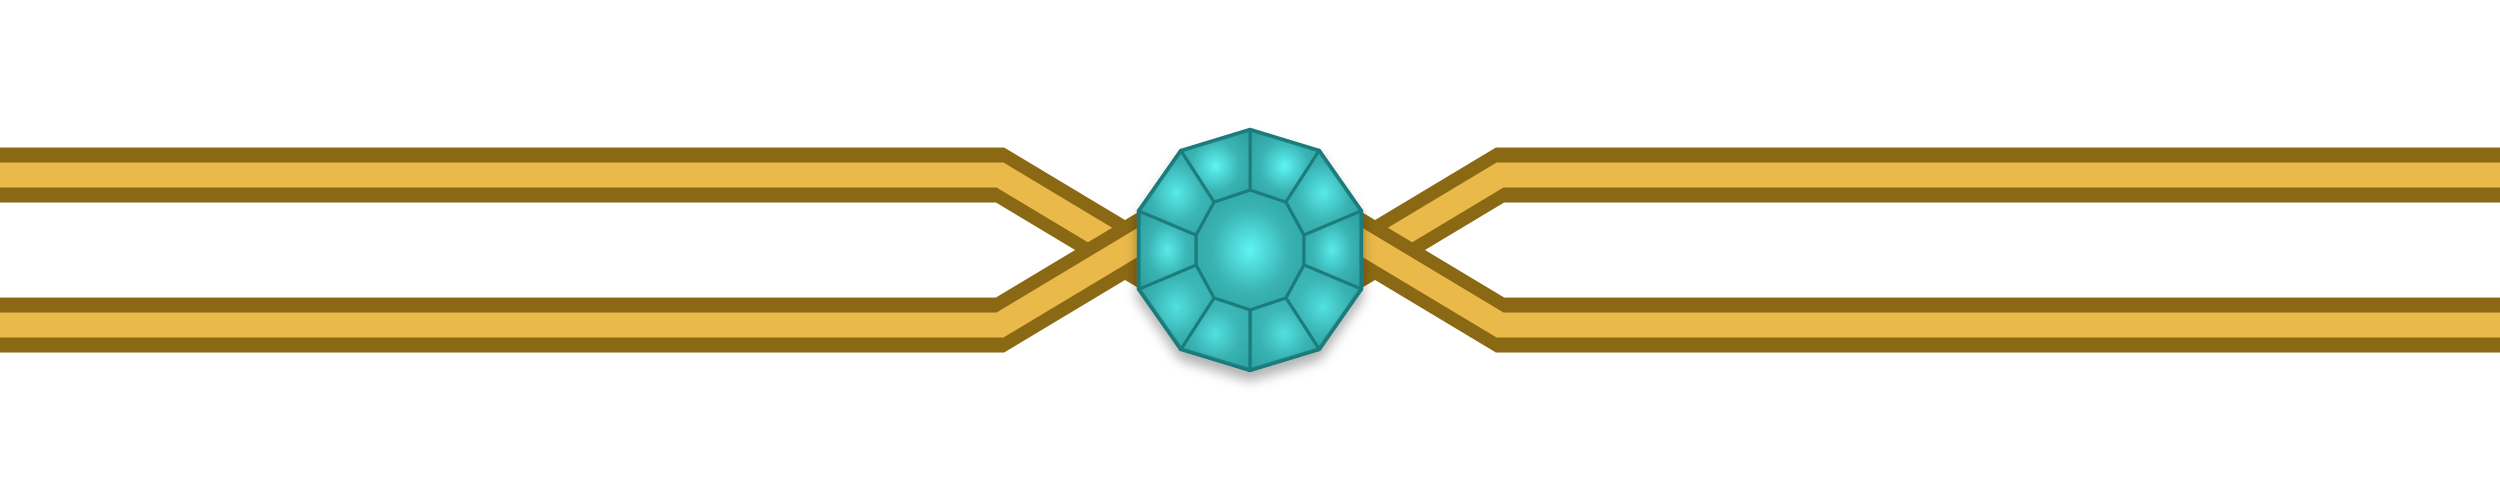
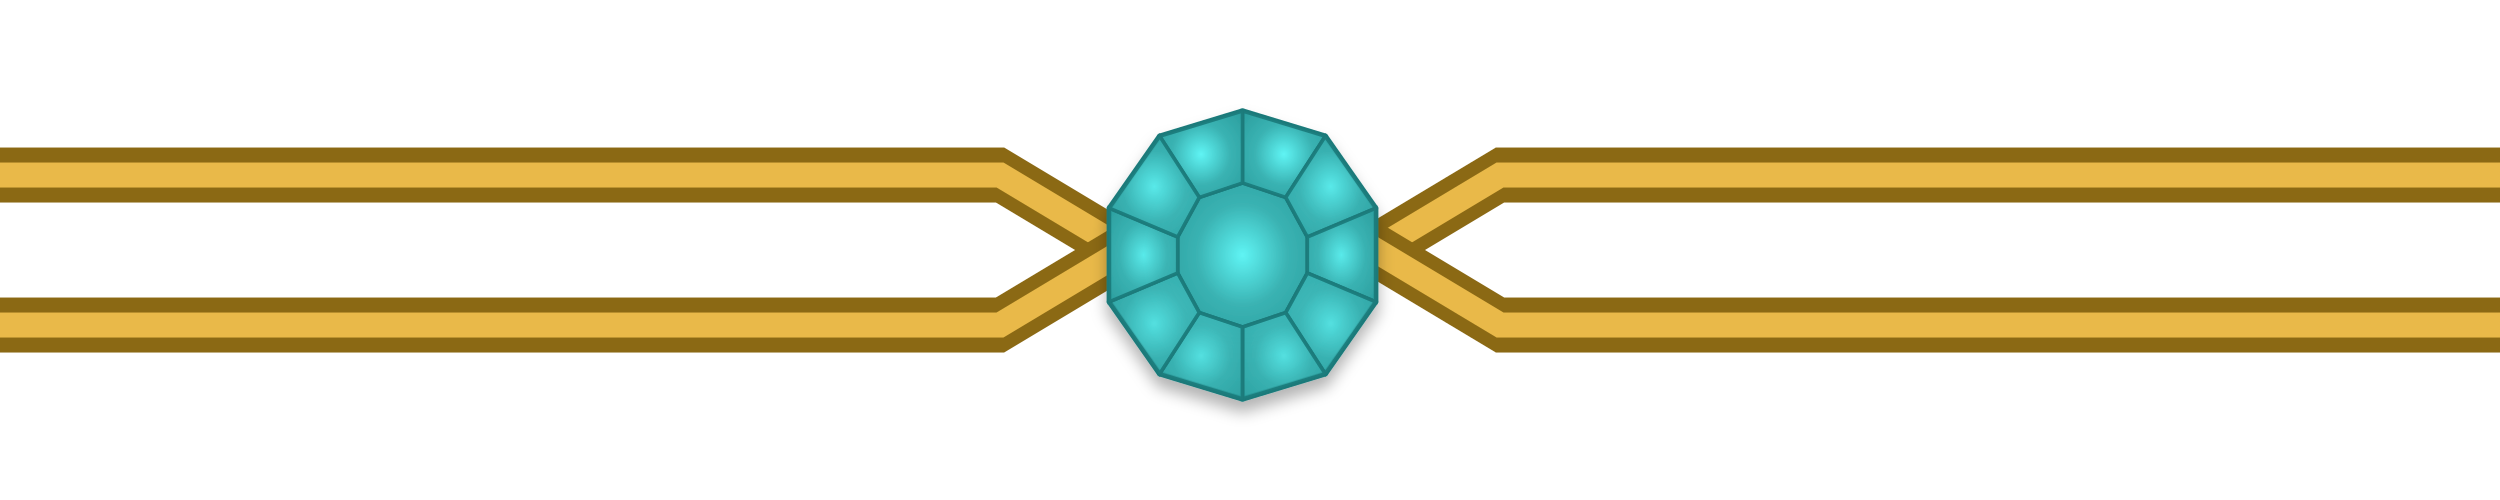
<svg xmlns="http://www.w3.org/2000/svg" viewBox="0 0 1000 200" preserveAspectRatio="xMidYMid meet">
  <defs>
    <linearGradient id="goldColor" x1="0%" y1="0%" x2="100%" y2="0%">
      <stop offset="0%" style="stop-color:#E9B949;stop-opacity:1" />
      <stop offset="100%" style="stop-color:#E9B949;stop-opacity:1" />
    </linearGradient>
    <linearGradient id="octagonGradient" x1="0%" y1="0%" x2="100%" y2="100%">
      <stop offset="0%" stop-color="#4ADBDB" />
      <stop offset="50%" stop-color="#3AB3B3" />
      <stop offset="100%" stop-color="#2A9D9D" />
    </linearGradient>
    <linearGradient id="octagonHoverGradient" x1="0%" y1="0%" x2="100%" y2="100%">
      <stop offset="0%" stop-color="#DB4ADB" />
      <stop offset="50%" stop-color="#B33AB3" />
      <stop offset="100%" stop-color="#9D2A9D" />
    </linearGradient>
    <radialGradient id="positionGradient" cx="50%" cy="50%" r="70%" fx="50%" fy="50%">
      <stop offset="0%" stop-color="#5FF4F4" />
      <stop offset="50%" stop-color="#3AB3B3" />
      <stop offset="100%" stop-color="#2A9D9D" />
      <animate attributeName="fx" values="30%;70%;30%" dur="5s" repeatCount="indefinite" />
      <animate attributeName="fy" values="30%;70%;30%" dur="4s" repeatCount="indefinite" />
    </radialGradient>
    <radialGradient id="positionHoverGradient" cx="50%" cy="50%" r="70%" fx="50%" fy="50%">
      <stop offset="0%" stop-color="#F45FF4" />
      <stop offset="50%" stop-color="#B33AB3" />
      <stop offset="100%" stop-color="#9D2A9D" />
      <animate attributeName="fx" values="30%;70%;30%" dur="2s" repeatCount="indefinite" />
      <animate attributeName="fy" values="30%;70%;30%" dur="1.5s" repeatCount="indefinite" />
    </radialGradient>
    <filter id="shimmerFilter" x="-50%" y="-50%" width="200%" height="200%">
      <feTurbulence type="fractalNoise" baseFrequency="0.01 0.05" numOctaves="2" result="noise" seed="0">
        <animate attributeName="seed" values="0;100;0" dur="10s" repeatCount="indefinite" />
      </feTurbulence>
      <feDisplacementMap in="SourceGraphic" in2="noise" scale="5" />
    </filter>
    <filter id="shimmerHoverFilter" x="-50%" y="-50%" width="200%" height="200%">
      <feTurbulence type="fractalNoise" baseFrequency="0.02 0.1" numOctaves="3" result="noise" seed="0">
        <animate attributeName="seed" values="0;100;0" dur="3s" repeatCount="indefinite" />
      </feTurbulence>
      <feDisplacementMap in="SourceGraphic" in2="noise" scale="7" />
    </filter>
    <filter id="shadow" x="-20%" y="-20%" width="140%" height="140%">
      <feDropShadow dx="0" dy="3" stdDeviation="2" flood-opacity="0.3" />
    </filter>
  </defs>
  <style>
    .gem {
      filter: url(#shadow);
      transition: filter 0.5s ease;
    }
    .gem:hover {
      filter: url(#shadow) url(#shimmerHoverFilter);
    }
    .gem-body {
      fill: url(#positionGradient);
      stroke: #1A7A7A;
      stroke-width: 1.5;
      transition: fill 0.3s ease, stroke 0.3s ease;
    }
    .gem:hover .gem-body {
      fill: url(#positionHoverGradient);
      stroke: #7A1A7A;
    }
    .gem-facet {
      fill: url(#positionGradient);
      stroke: #1A7A7A;
      stroke-width: 1;
      stroke-opacity: 0.9;
      transition: fill 0.3s ease, stroke 0.3s ease;
    }
    .gem:hover .gem-facet {
      fill: url(#positionHoverGradient);
      stroke: #7A1A7A;
    }
    .inner-octagon {
      fill: url(#positionGradient);
      stroke: #1A7A7A;
      stroke-width: 1;
      transition: fill 0.3s ease, stroke 0.3s ease;
    }
    .gem:hover .inner-octagon {
      fill: url(#positionHoverGradient);
      stroke: #7A1A7A;
    }
    .facet-light {
      fill-opacity: 1;
    }
    .facet-medium {
      fill-opacity: 0.85;
    }
    .facet-dark {
      fill-opacity: 0.7;
    }
    
    @keyframes colorPulse {
      0%, 100% { stop-color: #5FF4F4; }
      50% { stop-color: #4ADBDB; }
    }
    
    @keyframes colorPulseHover {
      0%, 100% { stop-color: #F45FF4; }
      50% { stop-color: #DB4ADB; }
    }
  </style>
  <path d="M0,65 L400,65 L500,125 L600,65 L1000,65" stroke="#8B6914" stroke-width="12" fill="none" stroke-linecap="butt" stroke-linejoin="miter" />
  <path d="M0,75 L400,75 L500,135 L600,75 L1000,75" stroke="#8B6914" stroke-width="12" fill="none" stroke-linecap="butt" stroke-linejoin="miter" />
  <path d="M0,70 L400,70 L500,130 L600,70 L1000,70" stroke="#E9B949" stroke-width="10" fill="none" stroke-linecap="butt" stroke-linejoin="miter" />
  <path d="M0,125 L400,125 L500,65 L600,125 L1000,125" stroke="#8B6914" stroke-width="12" fill="none" stroke-linecap="butt" stroke-linejoin="miter" />
  <path d="M0,135 L400,135 L500,75 L600,135 L1000,135" stroke="#8B6914" stroke-width="12" fill="none" stroke-linecap="butt" stroke-linejoin="miter" />
  <path d="M0,130 L400,130 L500,70 L600,130 L1000,130" stroke="#E9B949" stroke-width="10" fill="none" stroke-linecap="butt" stroke-linejoin="miter" />
-   <g class="gem" transform="translate(440, 40) scale(1.2)">
+   <g class="gem" transform="translate(425, 30) scale(1.44)">
    <polygon class="gem-body" points="50,10 73,17 87,37 87,63 73,83 50,90 27,83 13,63 13,37 27,17" />
    <polygon class="inner-octagon" points="50,30 62,34 68,45 68,55 62,66 50,70 38,66 32,55 32,45 38,34" />
    <line x1="50" y1="10" x2="50" y2="30" stroke="#1A7A7A" stroke-width="1" />
    <line x1="50" y1="70" x2="50" y2="90" stroke="#1A7A7A" stroke-width="1" />
    <polygon class="gem-facet facet-light" points="50,10 73,17 62,34 50,30" />
    <polygon class="gem-facet facet-light" points="50,10 27,17 38,34 50,30" />
    <polygon class="gem-facet facet-medium" points="73,17 87,37 68,45 62,34" />
    <polygon class="gem-facet facet-medium" points="87,37 87,63 68,55 68,45" />
    <polygon class="gem-facet facet-dark" points="87,63 73,83 62,66 68,55" />
    <polygon class="gem-facet facet-dark" points="73,83 50,90 50,70 62,66" />
    <polygon class="gem-facet facet-dark" points="50,90 27,83 38,66 50,70" />
    <polygon class="gem-facet facet-dark" points="27,83 13,63 32,55 38,66" />
    <polygon class="gem-facet facet-medium" points="13,63 13,37 32,45 32,55" />
    <polygon class="gem-facet facet-medium" points="13,37 27,17 38,34 32,45" />
  </g>
</svg>
